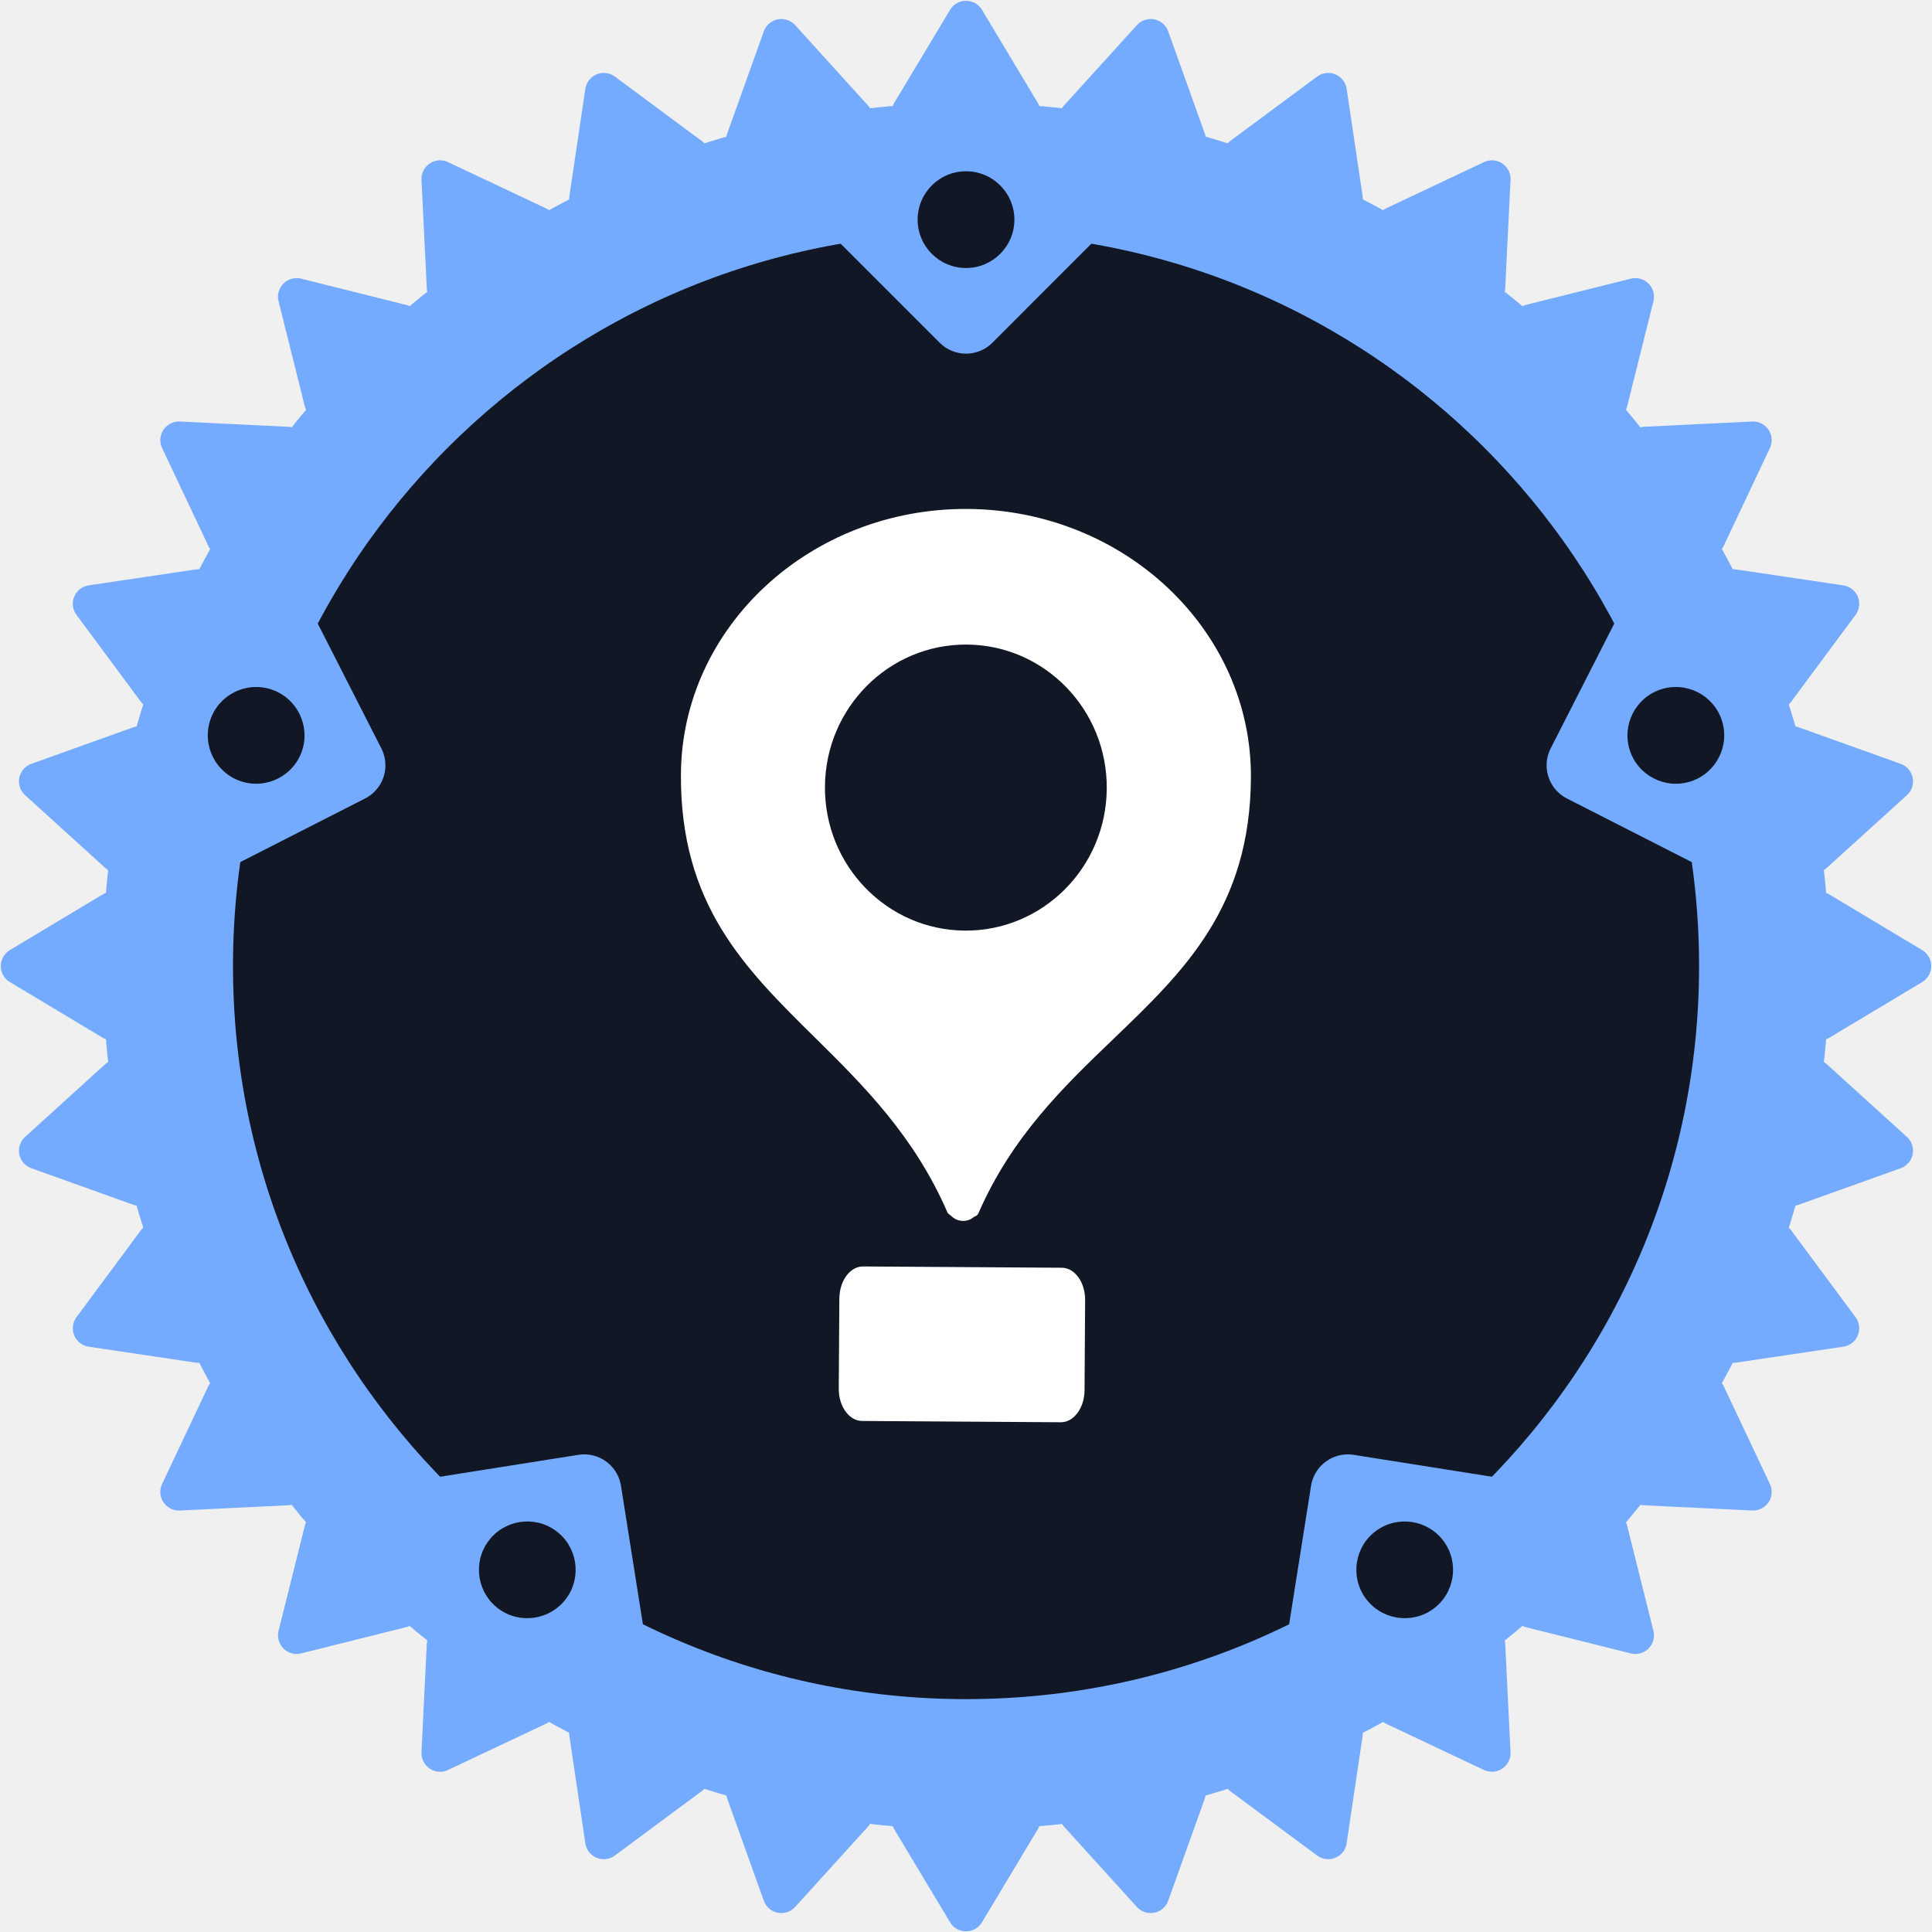
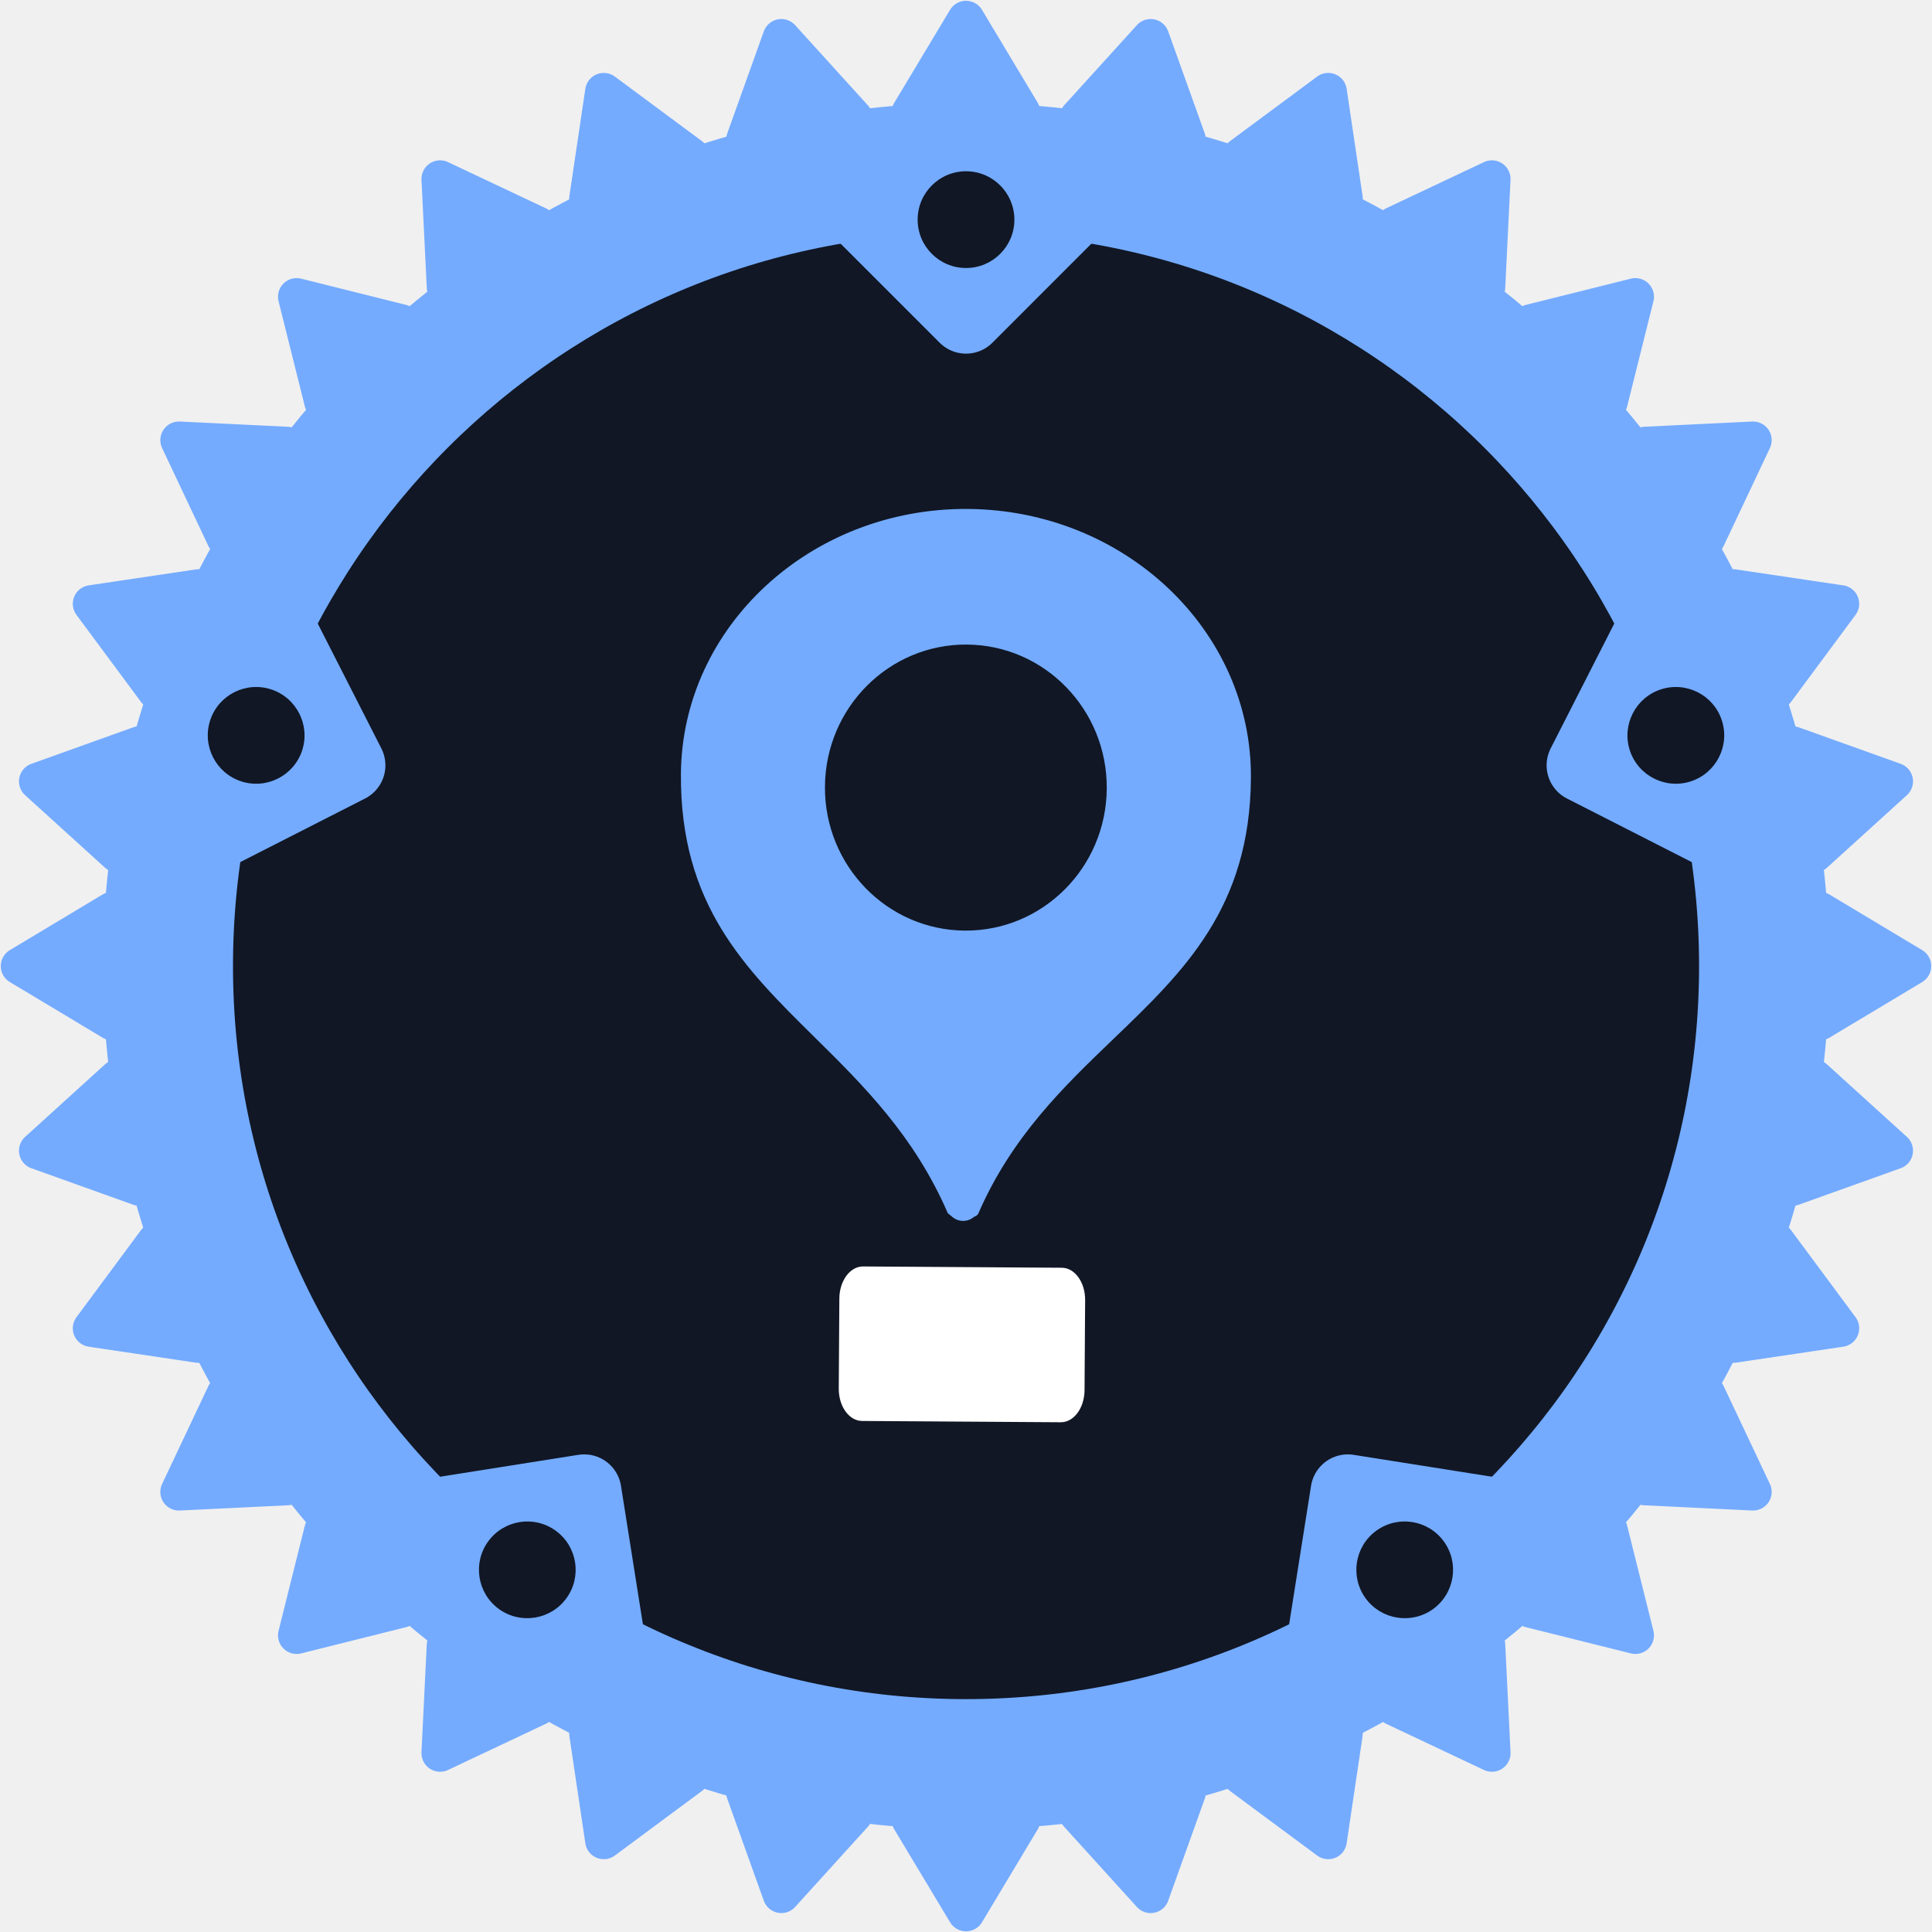
<svg xmlns="http://www.w3.org/2000/svg" width="796" height="796" fill="none" viewBox="0 0 796 796">
  <path fill="#111725" d="M398.008 710.406c172.537 0 312.406-139.869 312.406-312.406S570.545 85.594 398.008 85.594 85.602 225.463 85.602 398 225.47 710.406 398.008 710.406Z" />
  <path stroke="#74ABFF" stroke-width="53.606" d="M398.013 726.859c181.603 0 328.822-147.219 328.822-328.822 0-181.604-147.219-328.822-328.822-328.822-181.604 0-328.822 147.218-328.822 328.822 0 181.603 147.218 328.822 328.822 328.822Z" />
-   <path fill="#74ABFF" stroke="#74ABFF" stroke-linejoin="round" stroke-width="15.348" d="m749.771 420.967 38.237-22.933-38.237-22.932v45.865Zm-11.241 68.164 41.973-15.037-33.009-29.961-8.964 44.998Zm-24.307 64.69 44.108-6.561-26.558-35.834-17.55 42.395Zm-36.482 58.701 44.531 2.158-19.04-40.305-25.491 38.147Zm-47.223 50.439 43.263 10.81-10.811-43.263-32.452 32.453Zm-56.163 40.303 40.327 19.04-2.179-44.531-38.148 25.491Zm-62.927 28.529 35.811 26.536 6.562-44.108-42.373 17.572Zm-67.306 15.702 29.962 33.031 15.036-41.973-44.998 8.942Zm-69.065 2.31 22.955 38.236 22.932-38.236h-45.887Zm-68.174-11.252 15.037 41.973 29.961-33.031-44.998-8.942Zm-64.688-24.332 6.562 44.108 35.811-26.536-42.373-17.572Zm-58.696-36.448-2.18 44.531 40.327-19.04-38.147-25.491Zm-50.475-47.265-10.81 43.263 43.263-10.81-32.453-32.453ZM92.77 574.375 73.73 614.68l44.531-2.158-25.49-38.147Zm-28.54-62.949L37.672 547.26l44.108 6.561-17.55-42.395Zm-15.726-67.293-33.01 29.961 41.974 15.037-8.964-44.998Zm-2.268-69.031L8 398.034l38.236 22.933v-45.865Zm11.232-68.209-41.973 15.036 33.009 29.962 8.964-44.998Zm24.312-64.686-44.108 6.562 26.558 35.834 17.55-42.396Zm36.481-58.71-44.53-2.157 19.04 40.305 25.49-38.148Zm47.216-50.431-43.263-10.81 10.81 43.263 32.453-32.453Zm56.169-40.296-40.327-19.04 2.18 44.531 38.147-25.49Zm62.922-28.517-35.811-26.536-6.562 44.108 42.373-17.572Zm67.313-15.706L321.92 15.516l-15.037 41.973 44.998-8.942Zm69.063-2.311L398.012 8l-22.955 38.236h45.887Zm68.176 11.253-15.036-41.973-29.962 33.03 44.998 8.943Zm64.681 24.336-6.562-44.108-35.811 26.536 42.373 17.572Zm58.702 36.436 2.179-44.53-40.327 19.04 38.148 25.49Zm50.467 47.258 10.811-43.263-43.263 10.81 32.452 32.453Zm40.262 56.126 19.04-40.305-44.531 2.157 25.491 38.148Zm28.541 62.958 26.558-35.834-44.108-6.562 17.55 42.396Zm15.721 67.288 33.009-29.962-41.973-15.036 8.964 44.998Z" />
-   <path fill="#95BEFA" stroke="#74ABFF" stroke-linejoin="round" stroke-width="30.696" d="m344.472 76.816 53.54 53.54 53.517-53.54H344.472Zm342.46 171.038-34.366 67.463 67.441 34.366-33.075-101.829Zm-56.828 378.544-74.782-11.834-11.833 74.76 86.615-62.926Zm-377.582 62.926-11.833-74.76-74.782 11.834 86.615 62.926ZM76 349.683l67.442-34.366-34.366-67.463-33.075 101.829Z" />
+   <path fill="#74ABFF" stroke="#74ABFF" stroke-linejoin="round" stroke-width="15.348" d="m749.771 420.967 38.236-22.933-38.236-22.932v45.865Zm-11.241 68.164 41.973-15.037-33.009-29.961-8.964 44.998Zm-24.307 64.69 44.108-6.561-26.558-35.834-17.55 42.395Zm-36.482 58.701 44.531 2.158-19.04-40.305-25.491 38.147Zm-47.223 50.439 43.263 10.81-10.811-43.263-32.452 32.453Zm-56.163 40.303 40.327 19.04-2.18-44.531-38.147 25.491Zm-62.928 28.529 35.812 26.536 6.562-44.108-42.374 17.572Zm-67.305 15.702 29.961 33.031 15.037-41.973-44.998 8.942Zm-69.065 2.31 22.955 38.236 22.932-38.236h-45.887Zm-68.174-11.252 15.036 41.973 29.962-33.031-44.998-8.942Zm-64.688-24.332 6.562 44.108 35.811-26.536-42.373-17.572Zm-58.696-36.448-2.18 44.531 40.327-19.04-38.147-25.491Zm-50.475-47.265-10.81 43.263 43.263-10.81-32.453-32.453ZM92.77 574.375 73.73 614.68l44.531-2.158-25.49-38.147Zm-28.54-62.949L37.673 547.26l44.109 6.561-17.55-42.395Zm-15.727-67.293-33.009 29.961 41.973 15.037-8.964-44.998Zm-2.267-69.031L8 398.034l38.236 22.933v-45.865Zm11.231-68.209-41.973 15.036 33.01 29.962 8.963-44.998Zm24.313-64.686-44.108 6.562 26.559 35.834 17.55-42.396Zm36.481-58.71-44.53-2.157 19.04 40.305 25.49-38.148Zm47.216-50.431-43.263-10.81 10.81 43.263 32.453-32.453Zm56.169-40.296-40.327-19.04 2.18 44.531 38.147-25.49Zm62.922-28.517-35.811-26.536-6.562 44.108 42.373-17.572Zm67.313-15.706-29.962-33.031-15.036 41.973 44.998-8.942Zm69.063-2.311L398.012 8l-22.955 38.236h45.887Zm68.176 11.253-15.037-41.973-29.961 33.03 44.998 8.943Zm64.681 24.336-6.562-44.108-35.812 26.536 42.374 17.572Zm58.701 36.436 2.18-44.53-40.327 19.04 38.147 25.49Zm50.468 47.258 10.811-43.263-43.263 10.81 32.452 32.453Zm40.262 56.126 19.04-40.305-44.531 2.157 25.491 38.148Zm28.541 62.958 26.558-35.834-44.108-6.562 17.55 42.396Zm15.721 67.288 33.009-29.962-41.973-15.036 8.964 44.998Z" />
+   <path fill="#95BEFA" stroke="#74ABFF" stroke-linejoin="round" stroke-width="30.696" d="m344.472 76.816 53.54 53.54 53.517-53.54H344.472Zm342.46 171.038-34.366 67.463 67.441 34.366-33.075-101.829Zm-56.828 378.544-74.781-11.834-11.834 74.76 86.615-62.926Zm-377.581 62.926-11.833-74.76-74.782 11.834 86.615 62.926ZM76 349.683l67.442-34.366-34.366-67.463-33.075 101.829Z" />
  <path fill="#111725" d="M398.007 110.422c11.007 0 19.93-8.923 19.93-19.93s-8.923-19.93-19.93-19.93-19.93 8.923-19.93 19.93 8.923 19.93 19.93 19.93Z" />
-   <path fill="#111725" fill-rule="evenodd" d="M86.582 296.816c3.381-10.455 14.636-16.193 25.113-12.79 10.454 3.403 16.193 14.658 12.812 25.112-3.403 10.455-14.658 16.193-25.135 12.79-10.454-3.403-16.193-14.658-12.79-25.112ZM205.54 662.921c-8.897-6.473-10.877-18.952-4.404-27.849 6.473-8.897 18.929-10.877 27.827-4.404 8.897 6.45 10.876 18.929 4.404 27.826-6.473 8.898-18.952 10.877-27.827 4.427Zm503.874-366.105c3.403 10.454-2.336 21.709-12.79 25.112-10.477 3.403-21.732-2.335-25.135-12.79-3.381-10.454 2.358-21.709 12.812-25.112 10.476-3.403 21.732 2.335 25.113 12.79ZM590.482 662.921c-8.897 6.45-21.376 4.471-27.849-4.427-6.472-8.897-4.493-21.376 4.404-27.826 8.898-6.473 21.376-4.493 27.827 4.404 6.473 8.897 4.493 21.376-4.382 27.849Z" clip-rule="evenodd" />
-   <path fill="#fff" fill-rule="evenodd" d="M398.684 209.692c-64.75-.422-117.743 48.583-118.138 109.235-.349 53.704 26.207 79.922 54.964 108.313 20.048 19.792 41.165 40.641 54.982 72.594.932.758 1.555 1.263 1.822 1.502a6.782 6.782 0 0 0 4.461 1.688 6.788 6.788 0 0 0 4.484-1.63c.073-.063.205-.12.368-.19.446-.191 1.125-.483 1.476-1.29 13.769-31.649 35.187-52.215 55.641-71.856 29.127-27.97 56.299-54.062 56.647-107.603.394-60.652-51.956-110.342-116.707-110.763Zm-1.127 173.726c32.062.208 58.226-26.005 58.438-58.549.212-32.544-25.609-59.095-57.671-59.304-32.063-.208-58.226 26.004-58.438 58.549-.212 32.544 25.608 59.095 57.671 59.304ZM355.592 521.79c-5.35-.035-9.725 5.88-9.773 13.211l-.241 37.109c-.048 7.332 4.25 13.303 9.6 13.338l81.892.533c5.349.034 9.724-5.881 9.772-13.212l.241-37.109c.048-7.331-4.25-13.303-9.599-13.338l-81.892-.532Zm70.898 23.843-60.208-.391-.11 16.895 60.208.392.11-16.896Z" clip-rule="evenodd" />
+   <path fill="#111725" fill-rule="evenodd" d="M86.583 296.816c3.38-10.455 14.636-16.193 25.112-12.79 10.455 3.403 16.193 14.658 12.812 25.112-3.403 10.455-14.658 16.193-25.135 12.79-10.454-3.403-16.193-14.658-12.79-25.112Zm118.958 366.105c-8.898-6.473-10.877-18.952-4.405-27.849 6.473-8.897 18.929-10.877 27.827-4.404 8.897 6.45 10.877 18.929 4.404 27.826-6.473 8.898-18.951 10.877-27.826 4.427Zm503.873-366.105c3.403 10.454-2.336 21.709-12.79 25.112-10.476 3.403-21.732-2.335-25.135-12.79-3.381-10.454 2.358-21.709 12.812-25.112 10.477-3.403 21.732 2.335 25.113 12.79ZM590.482 662.921c-8.897 6.45-21.376 4.471-27.848-4.427-6.473-8.897-4.494-21.376 4.404-27.826 8.897-6.473 21.375-4.493 27.826 4.404 6.473 8.897 4.493 21.376-4.382 27.849Z" clip-rule="evenodd" />
+   <path fill="#74ABFF" fill-rule="evenodd" d="M398.684 209.692c-64.75-.422-117.743 48.583-118.138 109.235-.349 53.704 26.207 79.922 54.964 108.313 20.048 19.792 41.165 40.641 54.982 72.594.932.758 1.555 1.263 1.822 1.502a6.782 6.782 0 0 0 4.461 1.688 6.788 6.788 0 0 0 4.484-1.63c.073-.063.205-.12.368-.19.446-.191 1.125-.483 1.476-1.29 13.769-31.649 35.187-52.215 55.641-71.856 29.127-27.97 56.299-54.062 56.647-107.603.394-60.652-51.956-110.342-116.707-110.763Zm-1.127 173.726c32.062.208 58.226-26.005 58.438-58.549.212-32.544-25.609-59.095-57.671-59.304-32.063-.208-58.226 26.004-58.438 58.549-.212 32.544 25.608 59.095 57.671 59.304Z" clip-rule="evenodd" />
+   <path fill="#fff" fill-rule="evenodd" d="M355.592 521.79c-5.35-.035-9.725 5.88-9.773 13.211l-.241 37.109c-.048 7.332 4.25 13.303 9.6 13.338l81.892.533c5.349.034 9.724-5.881 9.772-13.212l.241-37.109c.048-7.331-4.25-13.303-9.599-13.338l-81.892-.532Zm70.898 23.843-60.208-.391-.11 16.895 60.208.392.11-16.896Z" clip-rule="evenodd" />
  <path fill="#fff" d="m361.448 539.018 69.608.453-.19 29.093-69.607-.454z" />
</svg>
